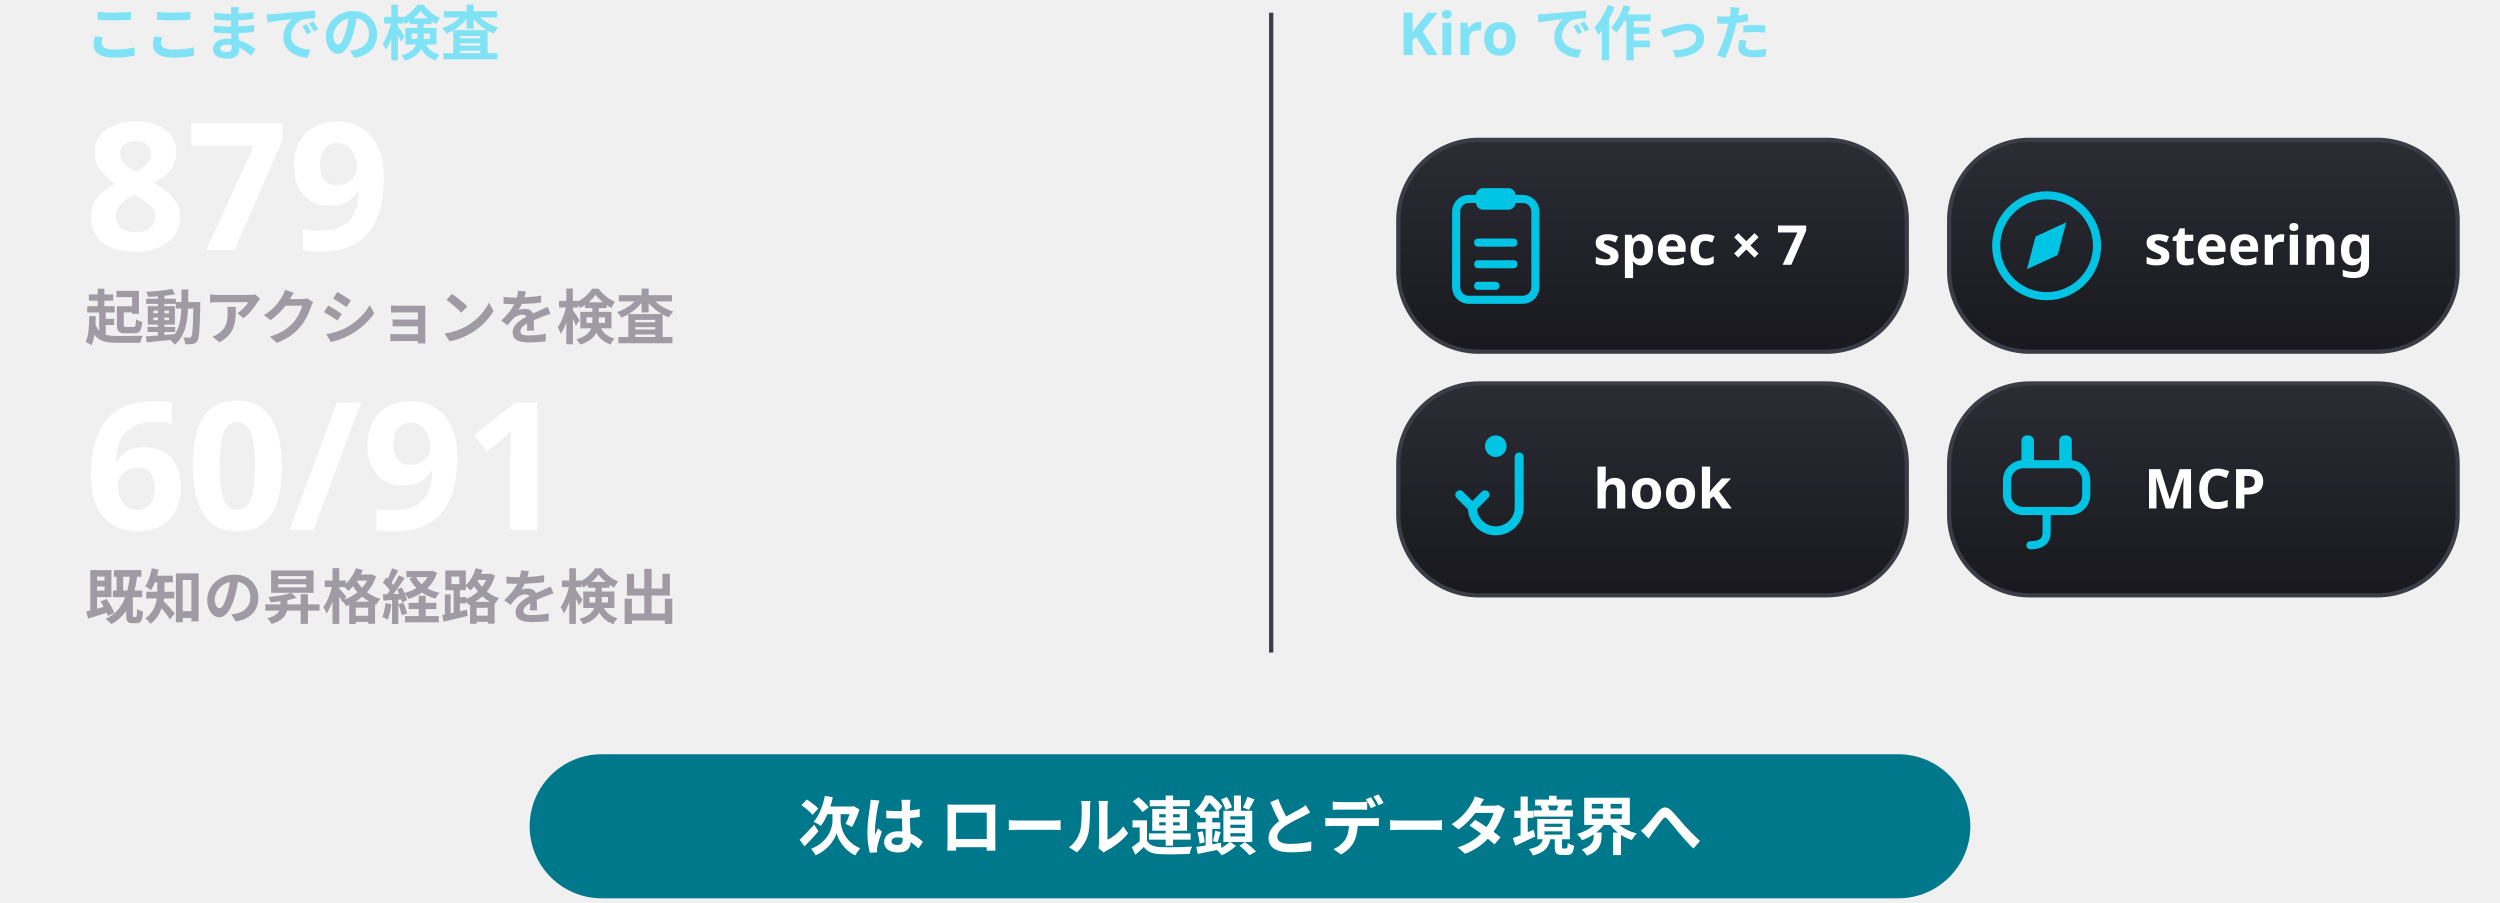
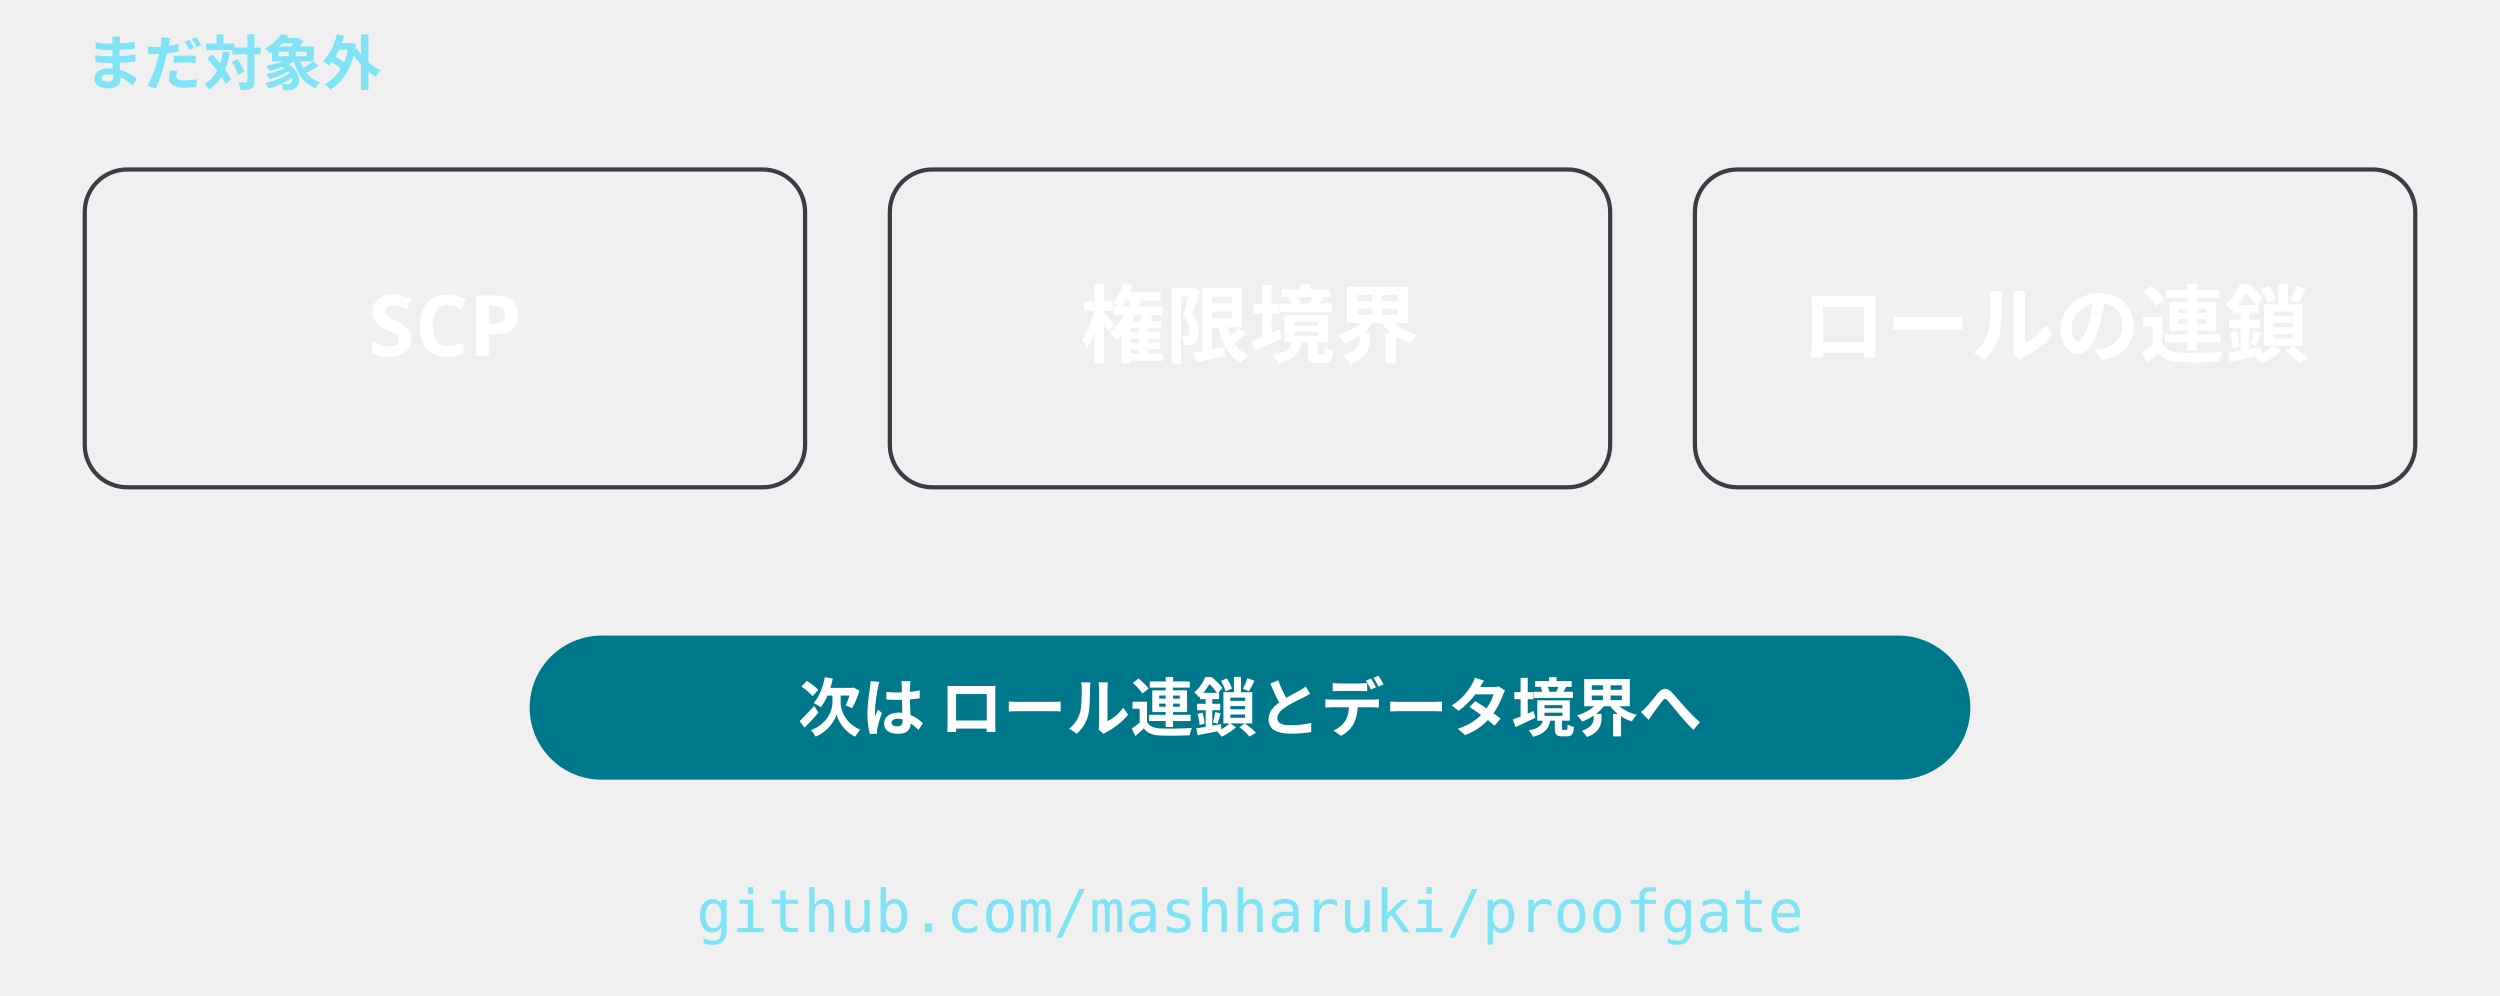
- <svg xmlns="http://www.w3.org/2000/svg" viewBox="0 14 1180 426" width="1180" height="426" font-family="'Hiragino Maru Gothic ProN','Zen Maru Gothic','Hiragino Sans',sans-serif">
+ <svg xmlns="http://www.w3.org/2000/svg" viewBox="0 0 1180 470" width="1180" height="470" font-family="'Hiragino Maru Gothic ProN','Zen Maru Gothic','Hiragino Sans',sans-serif">
  <defs>
    <linearGradient id="sm-tile" x1="0" y1="0" x2="0" y2="1">
      <stop offset="0" stop-color="#2c2c35" />
      <stop offset="1" stop-color="#18181e" />
    </linearGradient>
    <marker id="sm-ar-g" markerUnits="userSpaceOnUse" markerWidth="20" markerHeight="20" refX="17" refY="10" orient="auto">
      <path d="M0 1 L18 10 L0 19 Z" fill="#a09aa4" />
    </marker>
    <marker id="sm-ar-r" markerUnits="userSpaceOnUse" markerWidth="20" markerHeight="20" refX="17" refY="10" orient="auto">
      <path d="M0 1 L18 10 L0 19 Z" fill="#ff6b7d" />
    </marker>
    <marker id="sm-ar-c" markerUnits="userSpaceOnUse" markerWidth="20" markerHeight="20" refX="17" refY="10" orient="auto">
      <path d="M0 1 L18 10 L0 19 Z" fill="#00c4e4" />
    </marker>
    <marker id="sm-ar-ok" markerUnits="userSpaceOnUse" markerWidth="20" markerHeight="20" refX="17" refY="10" orient="auto">
      <path d="M0 1 L18 10 L0 19 Z" fill="#3ddc97" />
    </marker>
    <marker id="sm-ar-a" markerUnits="userSpaceOnUse" markerWidth="20" markerHeight="20" refX="17" refY="10" orient="auto">
      <path d="M0 1 L18 10 L0 19 Z" fill="#ffb020" />
    </marker>
  </defs>
  <style>
.fx{transform-box:fill-box;transform-origin:center}
.hold{opacity:0}
@keyframes pop{from{opacity:0;transform:scale(.6)}to{opacity:1;transform:scale(1)}}
@keyframes fade{from{opacity:0}to{opacity:1}}
@keyframes up{from{opacity:0;transform:translateY(18px)}to{opacity:1;transform:translateY(0)}}
@keyframes holdout{0%{opacity:1}99%{opacity:1}100%{opacity:0}}
@keyframes arm{from{transform:rotate(-78deg)}to{transform:rotate(0)}}
@keyframes mag{0%{transform:translateY(-180px)}35%{transform:translateY(-180px)}60%{transform:translateY(-90px)}85%,100%{transform:translateY(0)}}
+ @keyframes grow{from{transform:scaleX(0)}to{transform:scaleX(1)}}
@keyframes glow{0%,100%{opacity:.35}50%{opacity:1}}
.bespoke-marp-active .pop{animation:pop .5s cubic-bezier(.2,1.4,.4,1) var(--d,0s) both}
.bespoke-marp-active .fade{animation:fade .6s ease-out var(--d,0s) both}
.bespoke-marp-active .up{animation:up .6s ease-out var(--d,0s) both}
.bespoke-marp-active .hold{animation:holdout var(--d,1s) linear both}
.bespoke-marp-active .arm{animation:arm 1.1s ease-in var(--d,0s) both}
.bespoke-marp-active .mag{animation:mag 3.2s ease-in-out var(--d,0s) both}
+ .bespoke-marp-active .grow{animation:grow .9s cubic-bezier(.2,.8,.2,1) var(--d,0s) both}
.bespoke-marp-active .glow{animation:glow 1.6s ease-in-out var(--d,0s) infinite}
.arm{transform-origin:0% 50%}
+ .grow{transform-box:fill-box;transform-origin:0% 50%}
</style>
-   <text x="40" y="40" font-size="28" font-weight="700" fill="#7fe3f5" text-anchor="start">ここまでの検査</text>
+   <text x="40" y="40" font-size="28" font-weight="700" fill="#7fe3f5" text-anchor="start">まだ対象外</text>
  <g class="fx up" style="--d:0.3s">
-     <text x="40" y="132" font-size="84" font-weight="700" fill="#ffffff">879</text>
-     <text x="40" y="174" font-size="28" font-weight="700" fill="#a09aa4" text-anchor="start">起動アクションを検査</text>
+     <rect x="40" y="80" width="340" height="150" rx="20" fill="none" stroke="#3c3c46" stroke-width="2" />
+     <text x="210" y="168" font-size="40" font-weight="700" fill="#ffffff" text-anchor="middle">SCP</text>
  </g>
  <g class="fx up" style="--d:0.9s">
-     <text x="40" y="264" font-size="84" font-weight="700" fill="#ffffff">60/91</text>
-     <text x="40" y="306" font-size="28" font-weight="700" fill="#a09aa4" text-anchor="start">既知の昇格経路を検出</text>
+     <rect x="420" y="80" width="340" height="150" rx="20" fill="none" stroke="#3c3c46" stroke-width="2" />
+     <text x="590" y="168" font-size="40" font-weight="700" fill="#ffffff" text-anchor="middle">権限境界</text>
  </g>
-   <line x1="600" y1="20" x2="600" y2="322" stroke="#3c3c46" stroke-width="2" />
-   <text x="660" y="40" font-size="28" font-weight="700" fill="#7fe3f5" text-anchor="start">Kiro で作った</text>
-   <g class="fx pop" style="--d:1.5s">
-     <rect x="660" y="80" width="240" height="100" rx="38" fill="url(#sm-tile)" stroke="#3c3c46" stroke-width="2" />
-     <g transform="translate(706 130.0) scale(0.85)">
-       <rect x="-22" y="-26" width="44" height="56" rx="7" fill="none" stroke="#00c4e4" stroke-width="4.5" />
-       <rect x="-11" y="-32" width="22" height="12" rx="4" fill="#00c4e4" />
-       <rect x="-12" y="-4" width="24" height="4.5" rx="2" fill="#00c4e4" />
-       <rect x="-12" y="8" width="24" height="4.5" rx="2" fill="#00c4e4" />
-       <rect x="-12" y="20" width="14" height="4.5" rx="2" fill="#00c4e4" />
-     </g>
-     <text x="752" y="139.0" font-size="26" font-weight="700" fill="#ffffff" text-anchor="start">spec × 7</text>
+   <g class="fx up" style="--d:1.5s">
+     <rect x="800" y="80" width="340" height="150" rx="20" fill="none" stroke="#3c3c46" stroke-width="2" />
+     <text x="970" y="168" font-size="40" font-weight="700" fill="#ffffff" text-anchor="middle">ロールの連鎖</text>
  </g>
-   <g class="fx pop" style="--d:1.85s">
-     <rect x="920" y="80" width="240" height="100" rx="38" fill="url(#sm-tile)" stroke="#3c3c46" stroke-width="2" />
-     <g transform="translate(966 130.0) scale(0.85)">
-       <circle cx="0" cy="0" r="28" fill="none" stroke="#00c4e4" stroke-width="4.5" />
-       <path d="M0 -17 L8 0 L0 17 L-8 0 Z" fill="#00c4e4" transform="rotate(40)" />
-     </g>
-     <text x="1012" y="139.0" font-size="26" font-weight="700" fill="#ffffff" text-anchor="start">steering</text>
+   <g class="fx up" style="--d:2.4s">
+     <rect x="250" y="300" width="680" height="68" rx="34" fill="#00788c" />
+     <text x="590" y="345" font-size="30" font-weight="700" fill="#ffffff" text-anchor="middle">次は ロール連鎖とデータ境界へ</text>
  </g>
-   <g class="fx pop" style="--d:2.2s">
-     <rect x="660" y="195" width="240" height="100" rx="38" fill="url(#sm-tile)" stroke="#3c3c46" stroke-width="2" />
-     <g transform="translate(706 245.0) scale(0.85)">
-       <circle cx="0" cy="-24" r="6" fill="#00c4e4" />
-       <path d="M0 -18 V10 A13 13 0 0 1 -26 10 M-26 10 L-33 3 M-26 10 L-19 3" fill="none" stroke="#00c4e4" stroke-width="5" stroke-linecap="round" stroke-linejoin="round" transform="translate(13 0)" />
-     </g>
-     <text x="752" y="254.0" font-size="26" font-weight="700" fill="#ffffff" text-anchor="start">hook</text>
-   </g>
-   <g class="fx pop" style="--d:2.55s">
-     <rect x="920" y="195" width="240" height="100" rx="38" fill="url(#sm-tile)" stroke="#3c3c46" stroke-width="2" />
-     <g transform="translate(966 245.0) scale(0.85)">
-       <rect x="-14" y="-30" width="7" height="18" rx="3" fill="#00c4e4" />
-       <rect x="7" y="-30" width="7" height="18" rx="3" fill="#00c4e4" />
-       <rect x="-22" y="-14" width="44" height="26" rx="9" fill="none" stroke="#00c4e4" stroke-width="4.5" />
-       <path d="M0 12 V24 Q0 31 -9 31" fill="none" stroke="#00c4e4" stroke-width="4.5" stroke-linecap="round" />
-     </g>
-     <text x="1012" y="254.0" font-size="26" font-weight="700" fill="#ffffff" text-anchor="start">MCP</text>
-   </g>
-   <g class="fx up" style="--d:3.2s">
-     <rect x="250" y="370" width="680" height="68" rx="34" fill="#00788c" />
-     <text x="590" y="415" font-size="30" font-weight="700" fill="#ffffff" text-anchor="middle">次は ロール連鎖とデータ境界へ</text>
+   <g class="fx fade" style="--d:3.0s">
+     <text x="590" y="440" font-family="'SF Mono',Menlo,Monaco,monospace" font-size="28" fill="#7fe3f5" text-anchor="middle">github.com/mashharuki/proofgate</text>
  </g>
</svg>
